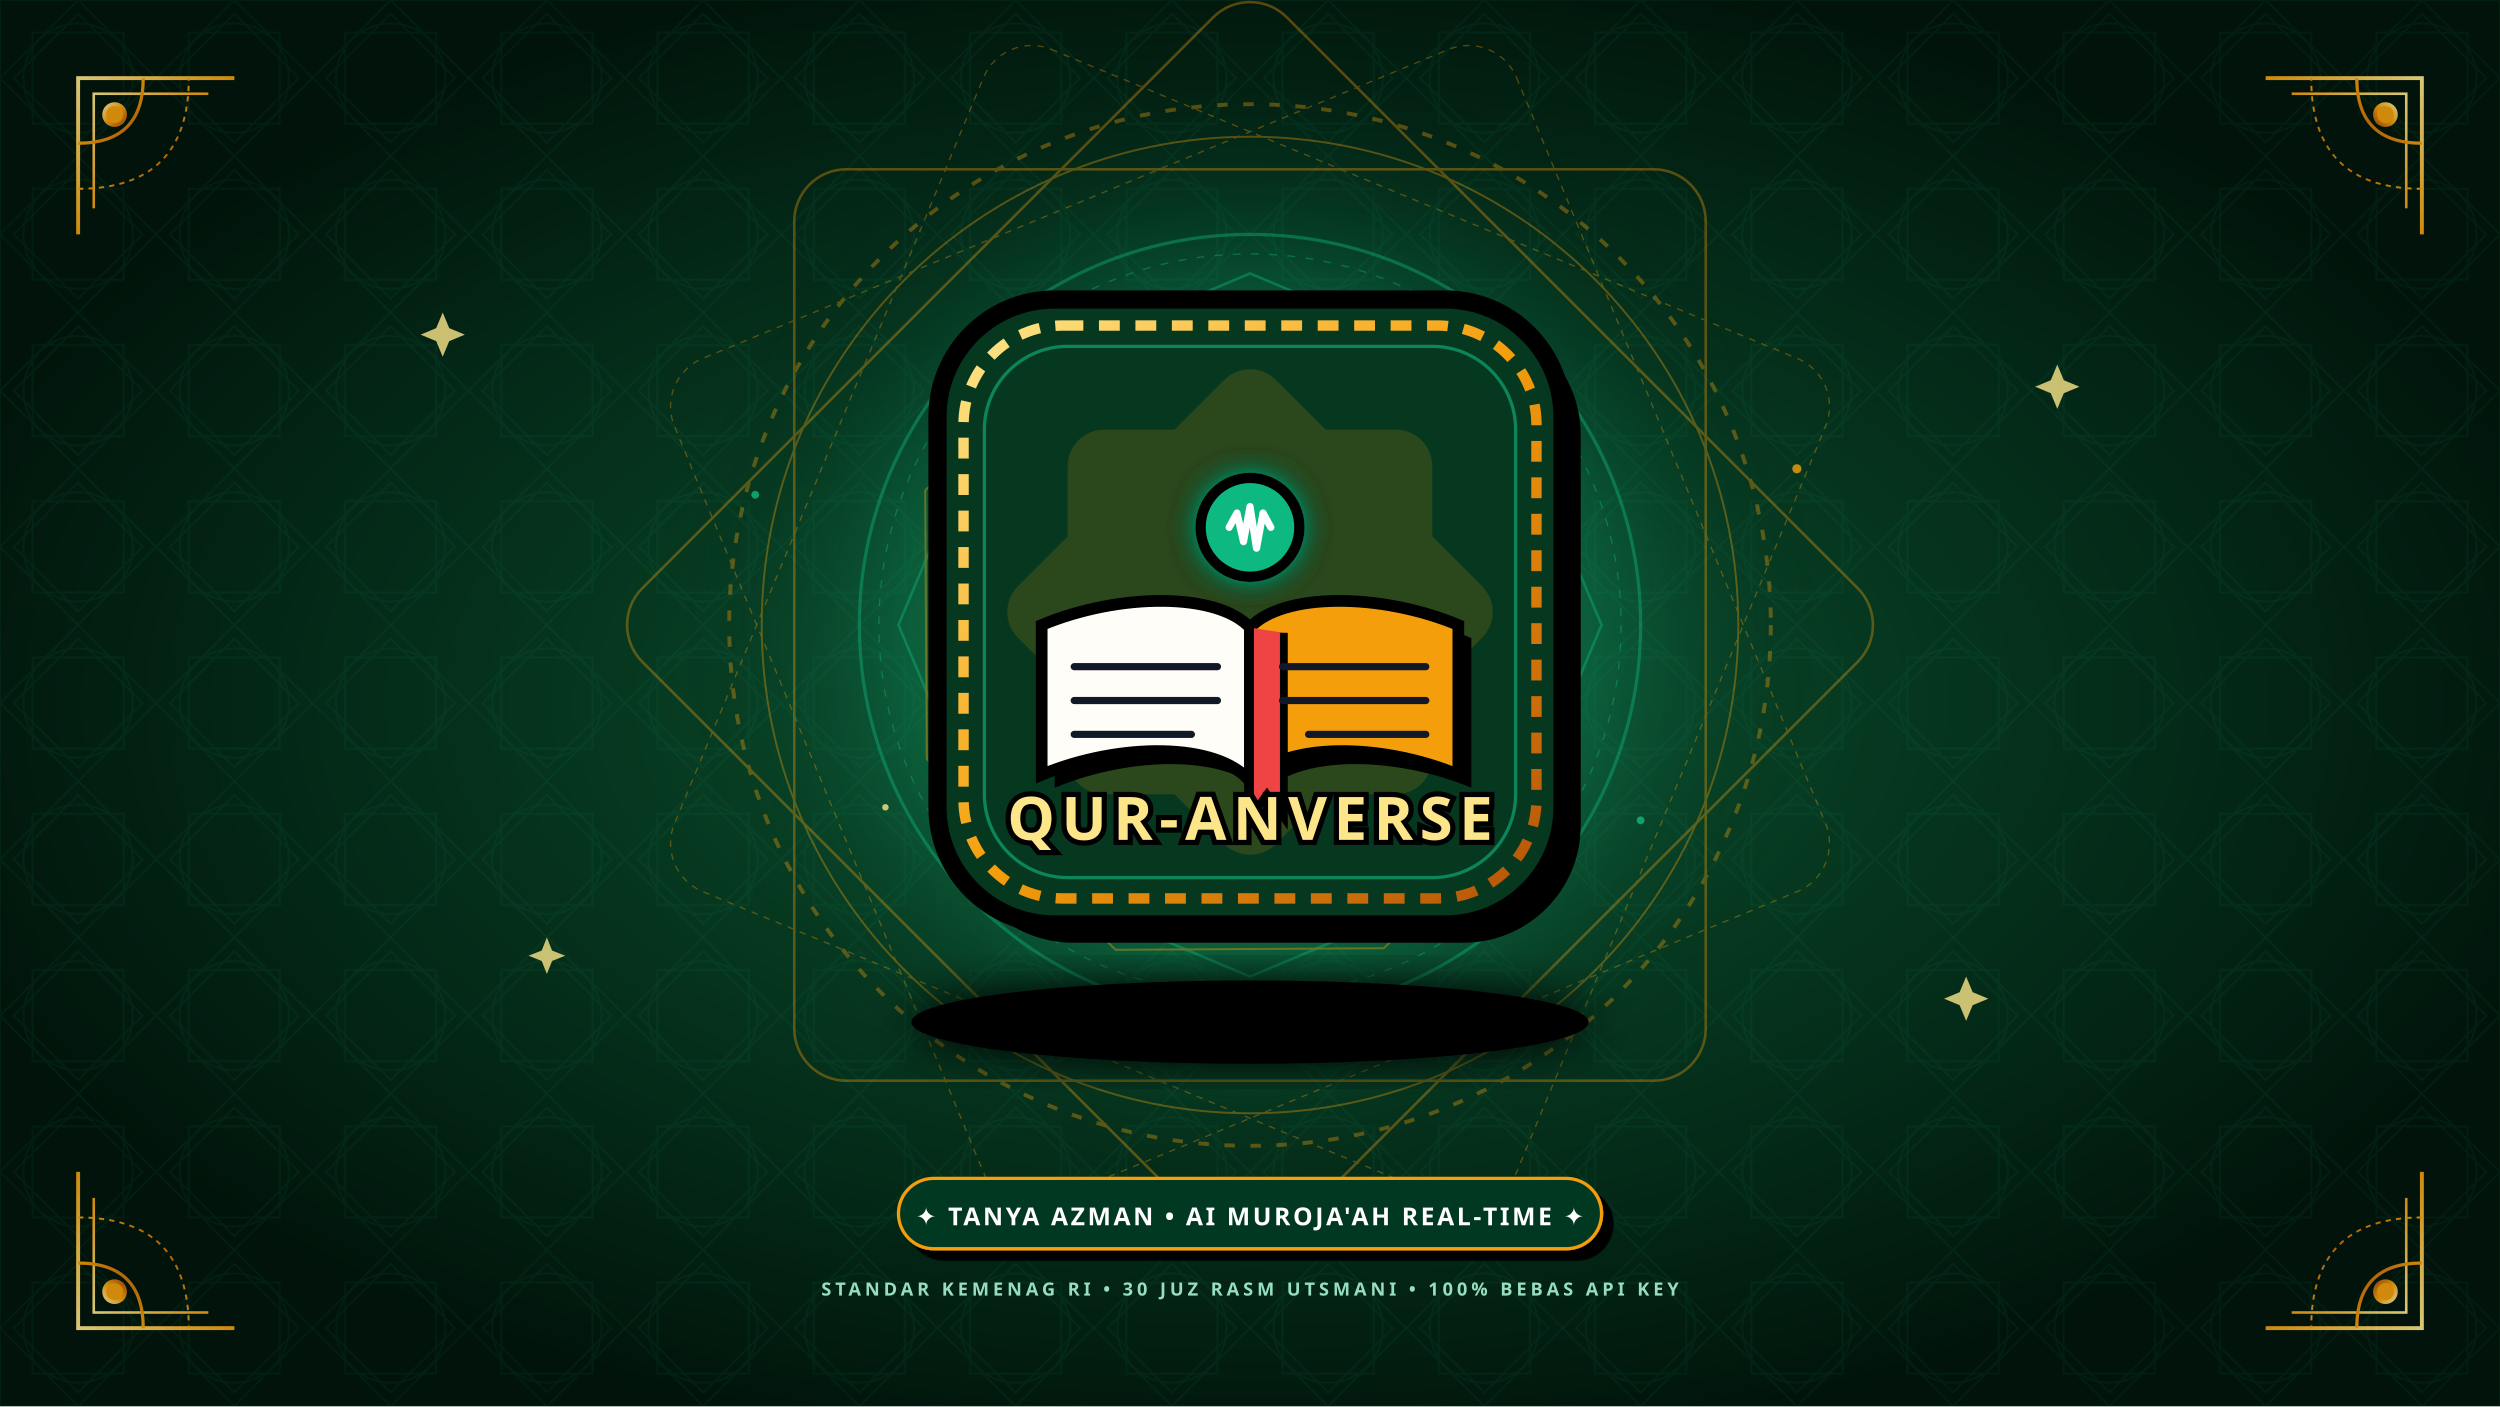
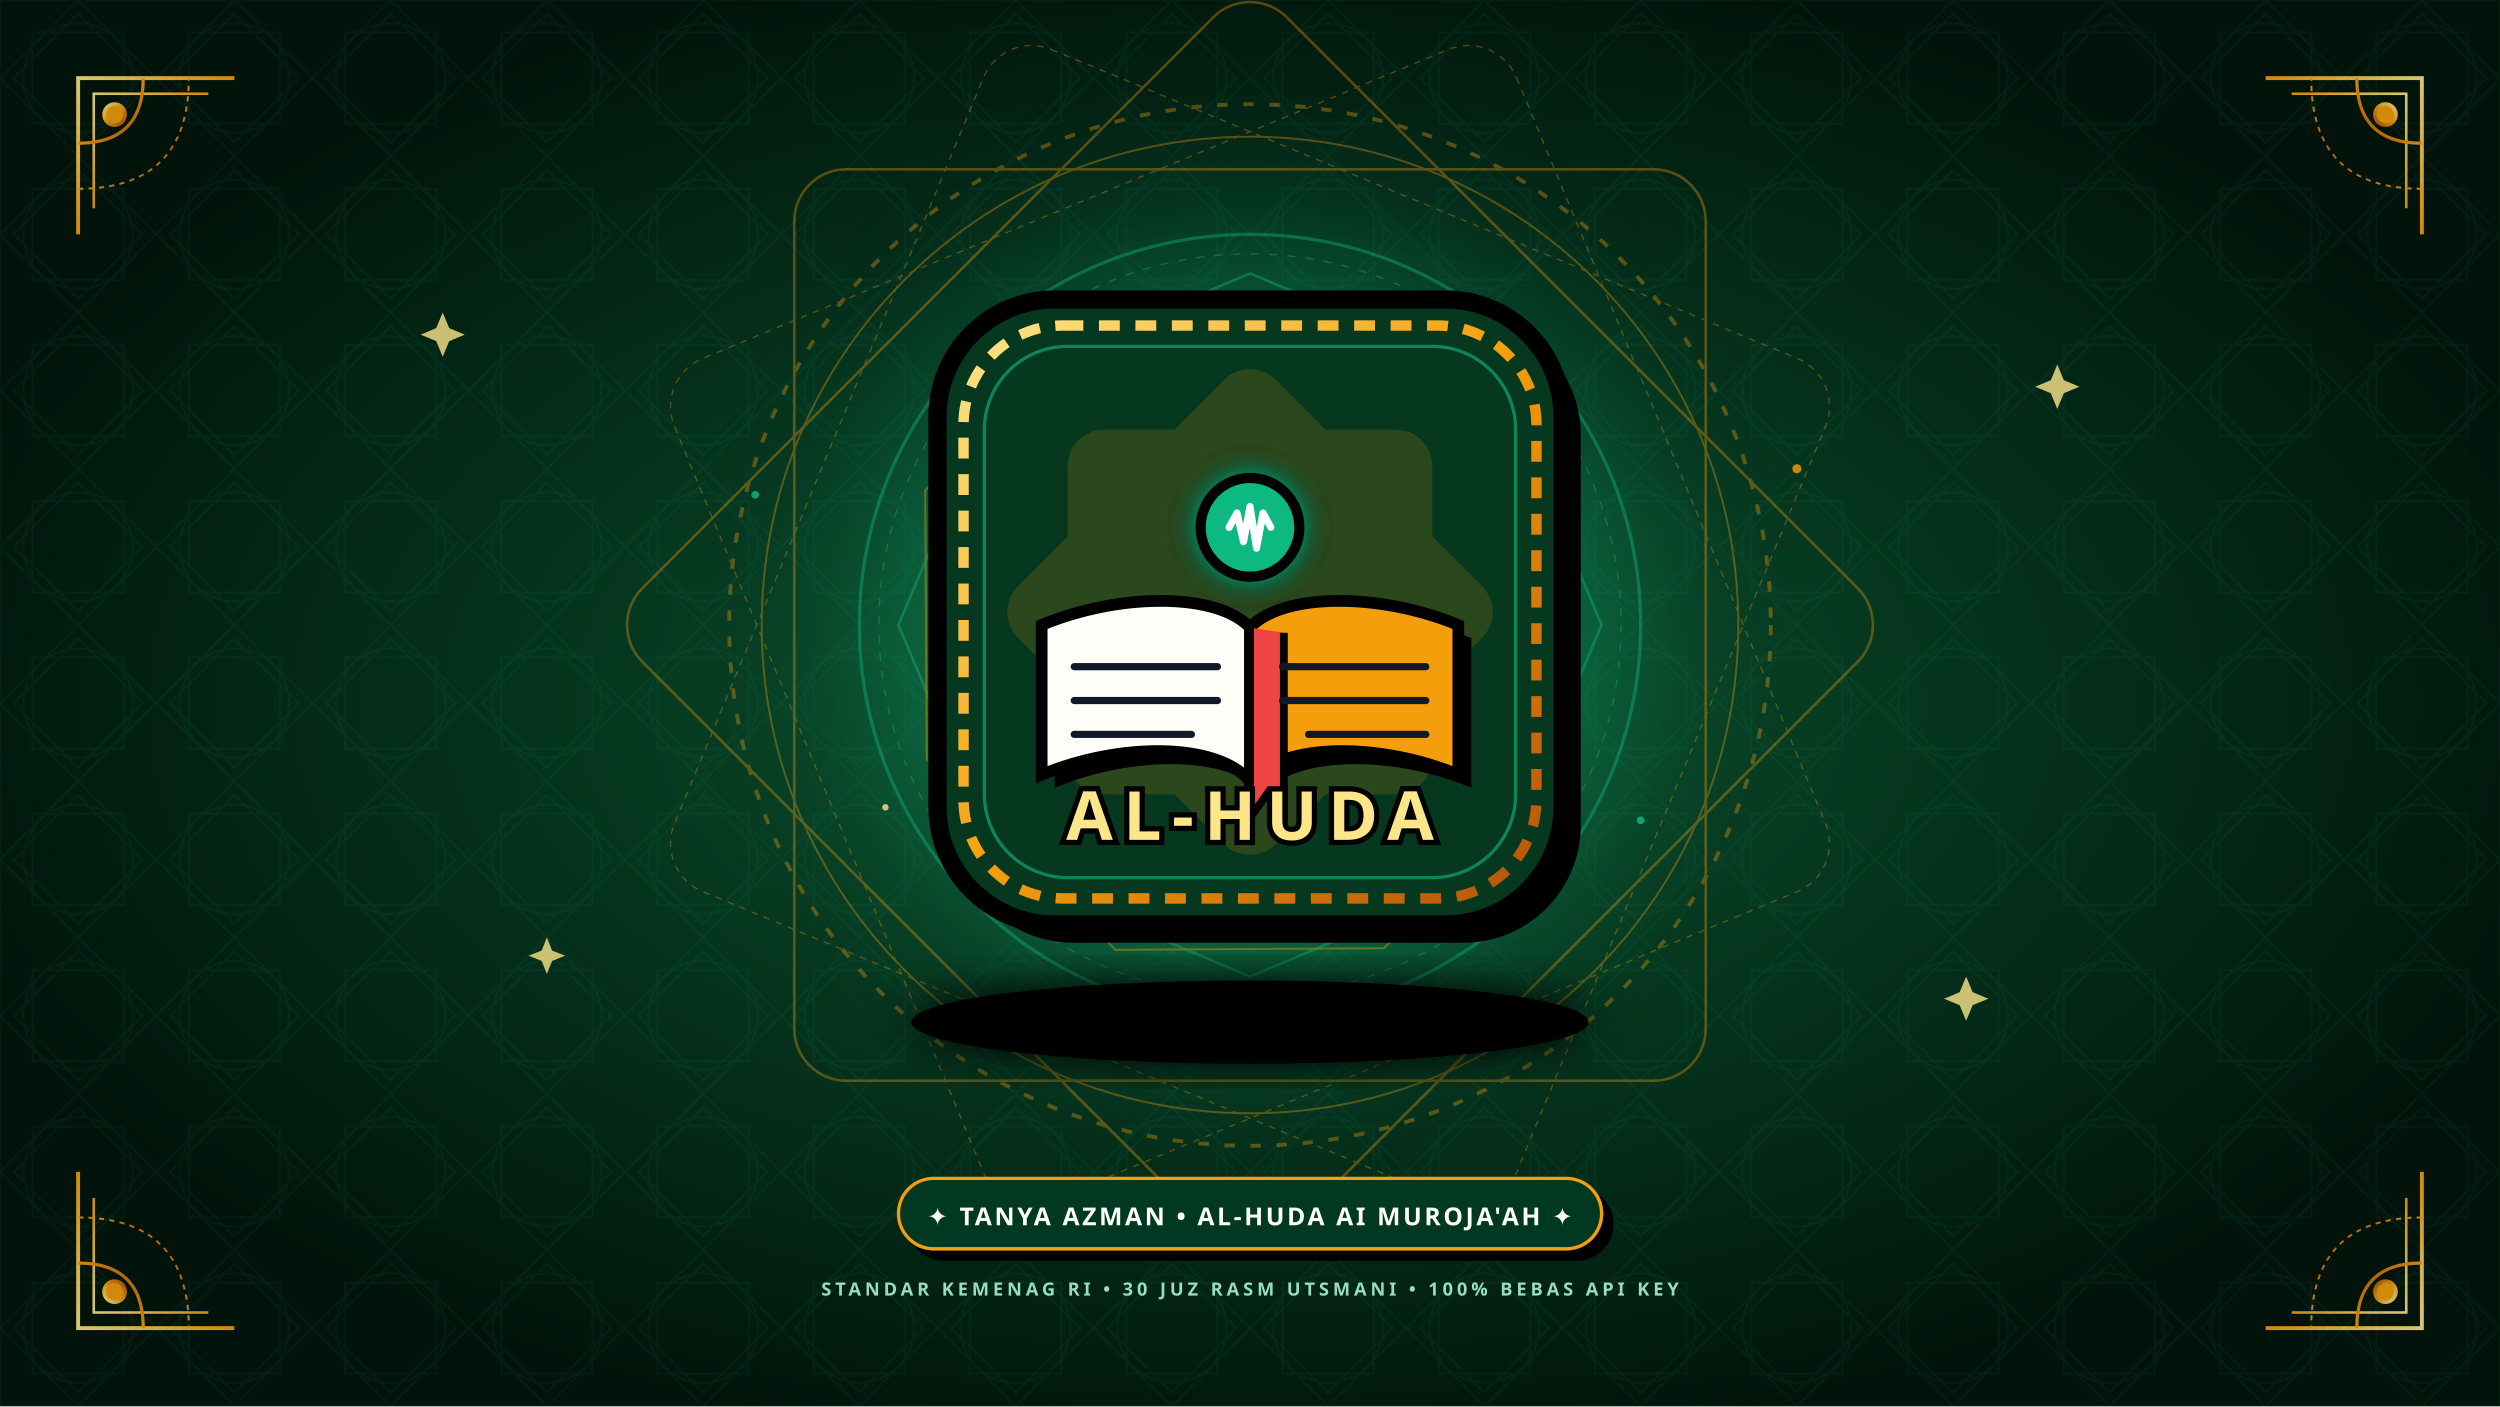
<svg xmlns="http://www.w3.org/2000/svg" viewBox="0 0 1920 1080" width="100%" height="100%">
  <defs>
    <radialGradient id="bgGlow" cx="50%" cy="50%" r="55%">
      <stop offset="0%" stop-color="#0F5A34" />
      <stop offset="45%" stop-color="#063820" />
      <stop offset="85%" stop-color="#021E11" />
      <stop offset="100%" stop-color="#01130A" />
    </radialGradient>
    <radialGradient id="goldAura" cx="50%" cy="50%" r="50%">
      <stop offset="0%" stop-color="#F59E0B" stop-opacity="0.45" />
      <stop offset="60%" stop-color="#10B981" stop-opacity="0.2" />
      <stop offset="100%" stop-color="#000000" stop-opacity="0" />
    </radialGradient>
    <linearGradient id="emeraldGrad" x1="0%" y1="0%" x2="100%" y2="100%">
      <stop offset="0%" stop-color="#10B981" />
      <stop offset="50%" stop-color="#0B4627" />
      <stop offset="100%" stop-color="#042F1A" />
    </linearGradient>
    <linearGradient id="goldGrad" x1="0%" y1="0%" x2="100%" y2="100%">
      <stop offset="0%" stop-color="#FDE68A" />
      <stop offset="50%" stop-color="#F59E0B" />
      <stop offset="100%" stop-color="#B45309" />
    </linearGradient>
    <filter id="softGlow" x="-30%" y="-30%" width="160%" height="160%">
      <feGaussianBlur stdDeviation="18" result="blur" />
      <feComposite in="SourceGraphic" in2="blur" operator="over" />
    </filter>
    <filter id="hardShadow" x="-20%" y="-20%" width="150%" height="150%">
      <feDropShadow dx="8" dy="8" stdDeviation="0" flood-color="#000000" flood-opacity="1" />
    </filter>
    <filter id="goldGlow" x="-40%" y="-40%" width="180%" height="180%">
      <feGaussianBlur stdDeviation="12" result="blur" />
      <feComponentTransfer in="blur" result="boost">
        <feFuncA type="linear" slope="1.8" />
      </feComponentTransfer>
      <feMerge>
        <feMergeNode in="boost" />
        <feMergeNode in="SourceGraphic" />
      </feMerge>
    </filter>
    <style>
      @keyframes floatUpAndDown {
        0%, 100% {
          transform: translateY(0px);
        }
        50% {
          transform: translateY(-28px);
        }
      }

      @keyframes shadowPulse {
        0%, 100% {
          transform: scale(1);
          opacity: 0.7;
        }
        50% {
          transform: scale(0.82);
          opacity: 0.35;
        }
      }

      @keyframes rotateClockwise {
        0% { transform: rotate(0deg); }
        100% { transform: rotate(360deg); }
      }

      @keyframes rotateCounterClockwise {
        0% { transform: rotate(360deg); }
        100% { transform: rotate(0deg); }
      }

      @keyframes pulseGlow {
        0%, 100% {
          opacity: 0.35;
          transform: scale(1);
        }
        50% {
          opacity: 0.75;
          transform: scale(1.08);
        }
      }

      @keyframes particleFloat1 {
        0% { transform: translate(0, 0); opacity: 0; }
        50% { opacity: 0.9; }
        100% { transform: translate(-30px, -90px); opacity: 0; }
      }

      @keyframes particleFloat2 {
        0% { transform: translate(0, 0); opacity: 0; }
        50% { opacity: 0.85; }
        100% { transform: translate(40px, -110px); opacity: 0; }
      }

      @keyframes starTwinkle {
        0%, 100% { opacity: 0.3; transform: scale(0.85); }
        50% { opacity: 1; transform: scale(1.2); }
      }

      .floating-logo-group {
        animation: floatUpAndDown 4.5s ease-in-out infinite;
        transform-origin: 960px 480px;
      }

      .shadow-pod {
        animation: shadowPulse 4.5s ease-in-out infinite;
        transform-origin: 960px 780px;
      }

      .rotating-mandala-outer {
        animation: rotateClockwise 60s linear infinite;
        transform-origin: 960px 480px;
      }

      .rotating-mandala-inner {
        animation: rotateCounterClockwise 45s linear infinite;
        transform-origin: 960px 480px;
      }

      .aura-pulse {
        animation: pulseGlow 4s ease-in-out infinite;
        transform-origin: 960px 480px;
      }

      .twinkle-star {
        animation: starTwinkle 3s ease-in-out infinite;
      }
    </style>
  </defs>
  <rect width="1920" height="1080" fill="url(#bgGlow)" />
  <g opacity="0.07" stroke="#10B981" stroke-width="1.5" fill="none">
    <pattern id="islamicGrid" width="120" height="120" patternUnits="userSpaceOnUse">
      <path d="M 60 0 L 120 60 L 60 120 L 0 60 Z" />
      <circle cx="60" cy="60" r="42" />
      <rect x="25" y="25" width="70" height="70" />
      <rect x="25" y="25" width="70" height="70" transform="rotate(45 60 60)" />
    </pattern>
    <rect width="1920" height="1080" fill="url(#islamicGrid)" />
  </g>
  <g fill="none" stroke="url(#goldGrad)" stroke-width="3" opacity="0.85">
    <g transform="translate(60, 60)">
      <path d="M 0 120 L 0 0 L 120 0" />
      <path d="M 12 100 L 12 12 L 100 12" stroke-width="2" />
      <circle cx="28" cy="28" r="8" fill="#F59E0B" />
      <path d="M 0 50 Q 50 50 50 0" stroke-width="2.5" />
      <path d="M 0 85 Q 85 85 85 0" stroke-width="1.5" stroke-dasharray="4 4" />
    </g>
    <g transform="translate(1860, 60) scale(-1, 1)">
      <path d="M 0 120 L 0 0 L 120 0" />
      <path d="M 12 100 L 12 12 L 100 12" stroke-width="2" />
      <circle cx="28" cy="28" r="8" fill="#F59E0B" />
      <path d="M 0 50 Q 50 50 50 0" stroke-width="2.5" />
      <path d="M 0 85 Q 85 85 85 0" stroke-width="1.5" stroke-dasharray="4 4" />
    </g>
    <g transform="translate(60, 1020) scale(1, -1)">
      <path d="M 0 120 L 0 0 L 120 0" />
      <path d="M 12 100 L 12 12 L 100 12" stroke-width="2" />
      <circle cx="28" cy="28" r="8" fill="#F59E0B" />
      <path d="M 0 50 Q 50 50 50 0" stroke-width="2.5" />
      <path d="M 0 85 Q 85 85 85 0" stroke-width="1.5" stroke-dasharray="4 4" />
    </g>
    <g transform="translate(1860, 1020) scale(-1, -1)">
      <path d="M 0 120 L 0 0 L 120 0" />
      <path d="M 12 100 L 12 12 L 100 12" stroke-width="2" />
      <circle cx="28" cy="28" r="8" fill="#F59E0B" />
      <path d="M 0 50 Q 50 50 50 0" stroke-width="2.5" />
      <path d="M 0 85 Q 85 85 85 0" stroke-width="1.5" stroke-dasharray="4 4" />
    </g>
  </g>
  <circle cx="960" cy="480" r="440" fill="url(#goldAura)" class="aura-pulse" />
  <g class="rotating-mandala-outer" opacity="0.35" stroke="#F59E0B" fill="none">
    <circle cx="960" cy="480" r="400" stroke-width="3" stroke-dasharray="8 12" />
    <circle cx="960" cy="480" r="375" stroke-width="1.5" />
    <g transform="translate(960, 480)">
      <rect x="-350" y="-350" width="700" height="700" rx="40" stroke-width="2" />
      <rect x="-350" y="-350" width="700" height="700" rx="40" transform="rotate(45)" stroke-width="2" />
      <rect x="-350" y="-350" width="700" height="700" rx="40" transform="rotate(22.5)" stroke-width="1" stroke-dasharray="5 5" />
      <rect x="-350" y="-350" width="700" height="700" rx="40" transform="rotate(67.5)" stroke-width="1" stroke-dasharray="5 5" />
    </g>
  </g>
  <g class="rotating-mandala-inner" opacity="0.4" stroke="#10B981" fill="none">
    <circle cx="960" cy="480" r="300" stroke-width="2.5" />
    <circle cx="960" cy="480" r="285" stroke-width="1" stroke-dasharray="6 8" />
    <g transform="translate(960, 480)">
      <polygon points="0,-270 190,-190 270,0 190,190 0,270 -190,190 -270,0 -190,-190" stroke-width="2" />
      <polygon points="0,-270 190,-190 270,0 190,190 0,270 -190,190 -270,0 -190,-190" transform="rotate(22.5)" stroke-width="1.5" stroke="#F59E0B" />
    </g>
  </g>
  <g fill="#FDE68A" opacity="0.8">
    <polygon points="340,240 345,252 357,257 345,262 340,274 335,262 323,257 335,252" class="twinkle-star" />
    <polygon points="1580,280 1585,292 1597,297 1585,302 1580,314 1575,302 1563,297 1575,292" class="twinkle-star" style="animation-delay: 1.2s;" />
    <polygon points="420,720 424,730 434,734 424,738 420,748 416,738 406,734 416,730" class="twinkle-star" style="animation-delay: 0.6s;" />
    <polygon points="1510,750 1515,762 1527,767 1515,772 1510,784 1505,772 1493,767 1505,762" class="twinkle-star" style="animation-delay: 1.8s;" />
    <circle cx="580" cy="380" r="3" fill="#10B981" class="twinkle-star" style="animation-delay: 0.8s;" />
    <circle cx="1380" cy="360" r="3.5" fill="#F59E0B" class="twinkle-star" style="animation-delay: 1.4s;" />
    <circle cx="680" cy="620" r="2.5" fill="#FDE68A" class="twinkle-star" style="animation-delay: 2.1s;" />
    <circle cx="1260" cy="630" r="3" fill="#10B981" class="twinkle-star" style="animation-delay: 0.4s;" />
  </g>
  <ellipse cx="960" cy="785" rx="260" ry="32" fill="#000000" class="shadow-pod" filter="url(#softGlow)" />
  <g class="floating-logo-group">
    <g transform="translate(960, 470)">
      <rect x="-240" y="-240" width="480" height="480" rx="90" fill="#000000" transform="translate(14, 14)" />
      <rect x="-240" y="-240" width="480" height="480" rx="90" fill="#063820" stroke="#000000" stroke-width="14" />
      <rect x="-220" y="-220" width="440" height="440" rx="76" fill="none" stroke="url(#goldGrad)" stroke-width="8" stroke-dasharray="16 12" />
      <rect x="-204" y="-204" width="408" height="408" rx="64" fill="none" stroke="#10B981" stroke-width="2.5" opacity="0.6" />
      <g fill="#F59E0B" opacity="0.16">
        <rect x="-140" y="-140" width="280" height="280" rx="28" />
        <rect x="-140" y="-140" width="280" height="280" rx="28" transform="rotate(45)" />
      </g>
      <g transform="translate(0, -20)">
        <path d="M -160 30 C -100 5, -25 5, 0 32 C 25 5, 100 5, 160 30 L 160 145 C 100 120, 25 120, 0 150 C -25 120, -100 120, -160 145 Z" fill="#000000" transform="translate(10, 10)" />
        <path d="M -160 30 C -100 5, -25 5, 0 32 L 0 150 C -25 120, -100 120, -160 145 Z" fill="#FFFDF7" stroke="#000000" stroke-width="9" />
        <path d="M 0 32 C 25 5, 100 5, 160 30 L 160 145 C 100 120, 25 120, 0 150 Z" fill="#F59E0B" stroke="#000000" stroke-width="9" />
        <path d="M 0 32 L 0 178 L 13 160 L 26 178 L 26 36" fill="#EF4444" stroke="#000000" stroke-width="6" />
        <line x1="-135" y1="62" x2="-25" y2="62" stroke="#111827" stroke-width="5.5" stroke-linecap="round" />
        <line x1="-135" y1="88" x2="-25" y2="88" stroke="#111827" stroke-width="5.5" stroke-linecap="round" />
        <line x1="-135" y1="114" x2="-45" y2="114" stroke="#111827" stroke-width="5.5" stroke-linecap="round" />
        <line x1="25" y1="62" x2="135" y2="62" stroke="#111827" stroke-width="5.5" stroke-linecap="round" />
        <line x1="25" y1="88" x2="135" y2="88" stroke="#111827" stroke-width="5.5" stroke-linecap="round" />
        <line x1="45" y1="114" x2="135" y2="114" stroke="#111827" stroke-width="5.5" stroke-linecap="round" />
        <g transform="translate(0, -45)">
          <circle cx="0" cy="0" r="38" fill="#10B981" stroke="#000000" stroke-width="8" filter="url(#goldGlow)" />
          <path d="M -16 0 L -10 -11 L -5 11 L 0 -16 L 5 16 L 10 -11 L 16 0" stroke="#FFFFFF" stroke-width="5.5" stroke-linecap="round" stroke-linejoin="round" fill="none" />
        </g>
      </g>
      <g transform="translate(0, 175)">
-         <text x="0" y="0" font-family="'Outfit', 'Plus Jakarta Sans', sans-serif" font-weight="900" font-size="46" fill="#F59E0B" text-anchor="middle" stroke="#000000" stroke-width="8" letter-spacing="5">
-           QUR-ANVERSE
+         <text x="0" y="0" font-family="'Outfit', 'Plus Jakarta Sans', sans-serif" font-weight="900" font-size="52" fill="#F59E0B" text-anchor="middle" stroke="#000000" stroke-width="8" letter-spacing="8">
+           AL-HUDA
        </text>
-         <text x="0" y="0" font-family="'Outfit', 'Plus Jakarta Sans', sans-serif" font-weight="900" font-size="46" fill="#FDE68A" text-anchor="middle" letter-spacing="5">
-           QUR-ANVERSE
+         <text x="0" y="0" font-family="'Outfit', 'Plus Jakarta Sans', sans-serif" font-weight="900" font-size="52" fill="#FDE68A" text-anchor="middle" letter-spacing="8">
+           AL-HUDA
        </text>
      </g>
    </g>
  </g>
  <g transform="translate(960, 940)">
    <rect x="-270" y="-35" width="540" height="54" rx="27" fill="#063820" stroke="#F59E0B" stroke-width="2.5" filter="url(#hardShadow)" />
    <text x="0" y="1" font-family="'Plus Jakarta Sans', sans-serif" font-weight="800" font-size="19" fill="#FFFFFF" text-anchor="middle" letter-spacing="2">
-       ✦ TANYA AZMAN • AI MUROJA'AH REAL-TIME ✦
+       ✦ TANYA AZMAN • AL-HUDA AI MUROJA'AH ✦
    </text>
    <text x="0" y="55" font-family="'Plus Jakarta Sans', sans-serif" font-weight="700" font-size="14" fill="#A7F3D0" text-anchor="middle" letter-spacing="3" opacity="0.9">
      STANDAR KEMENAG RI • 30 JUZ RASM UTSMANI • 100% BEBAS API KEY
    </text>
  </g>
</svg>
